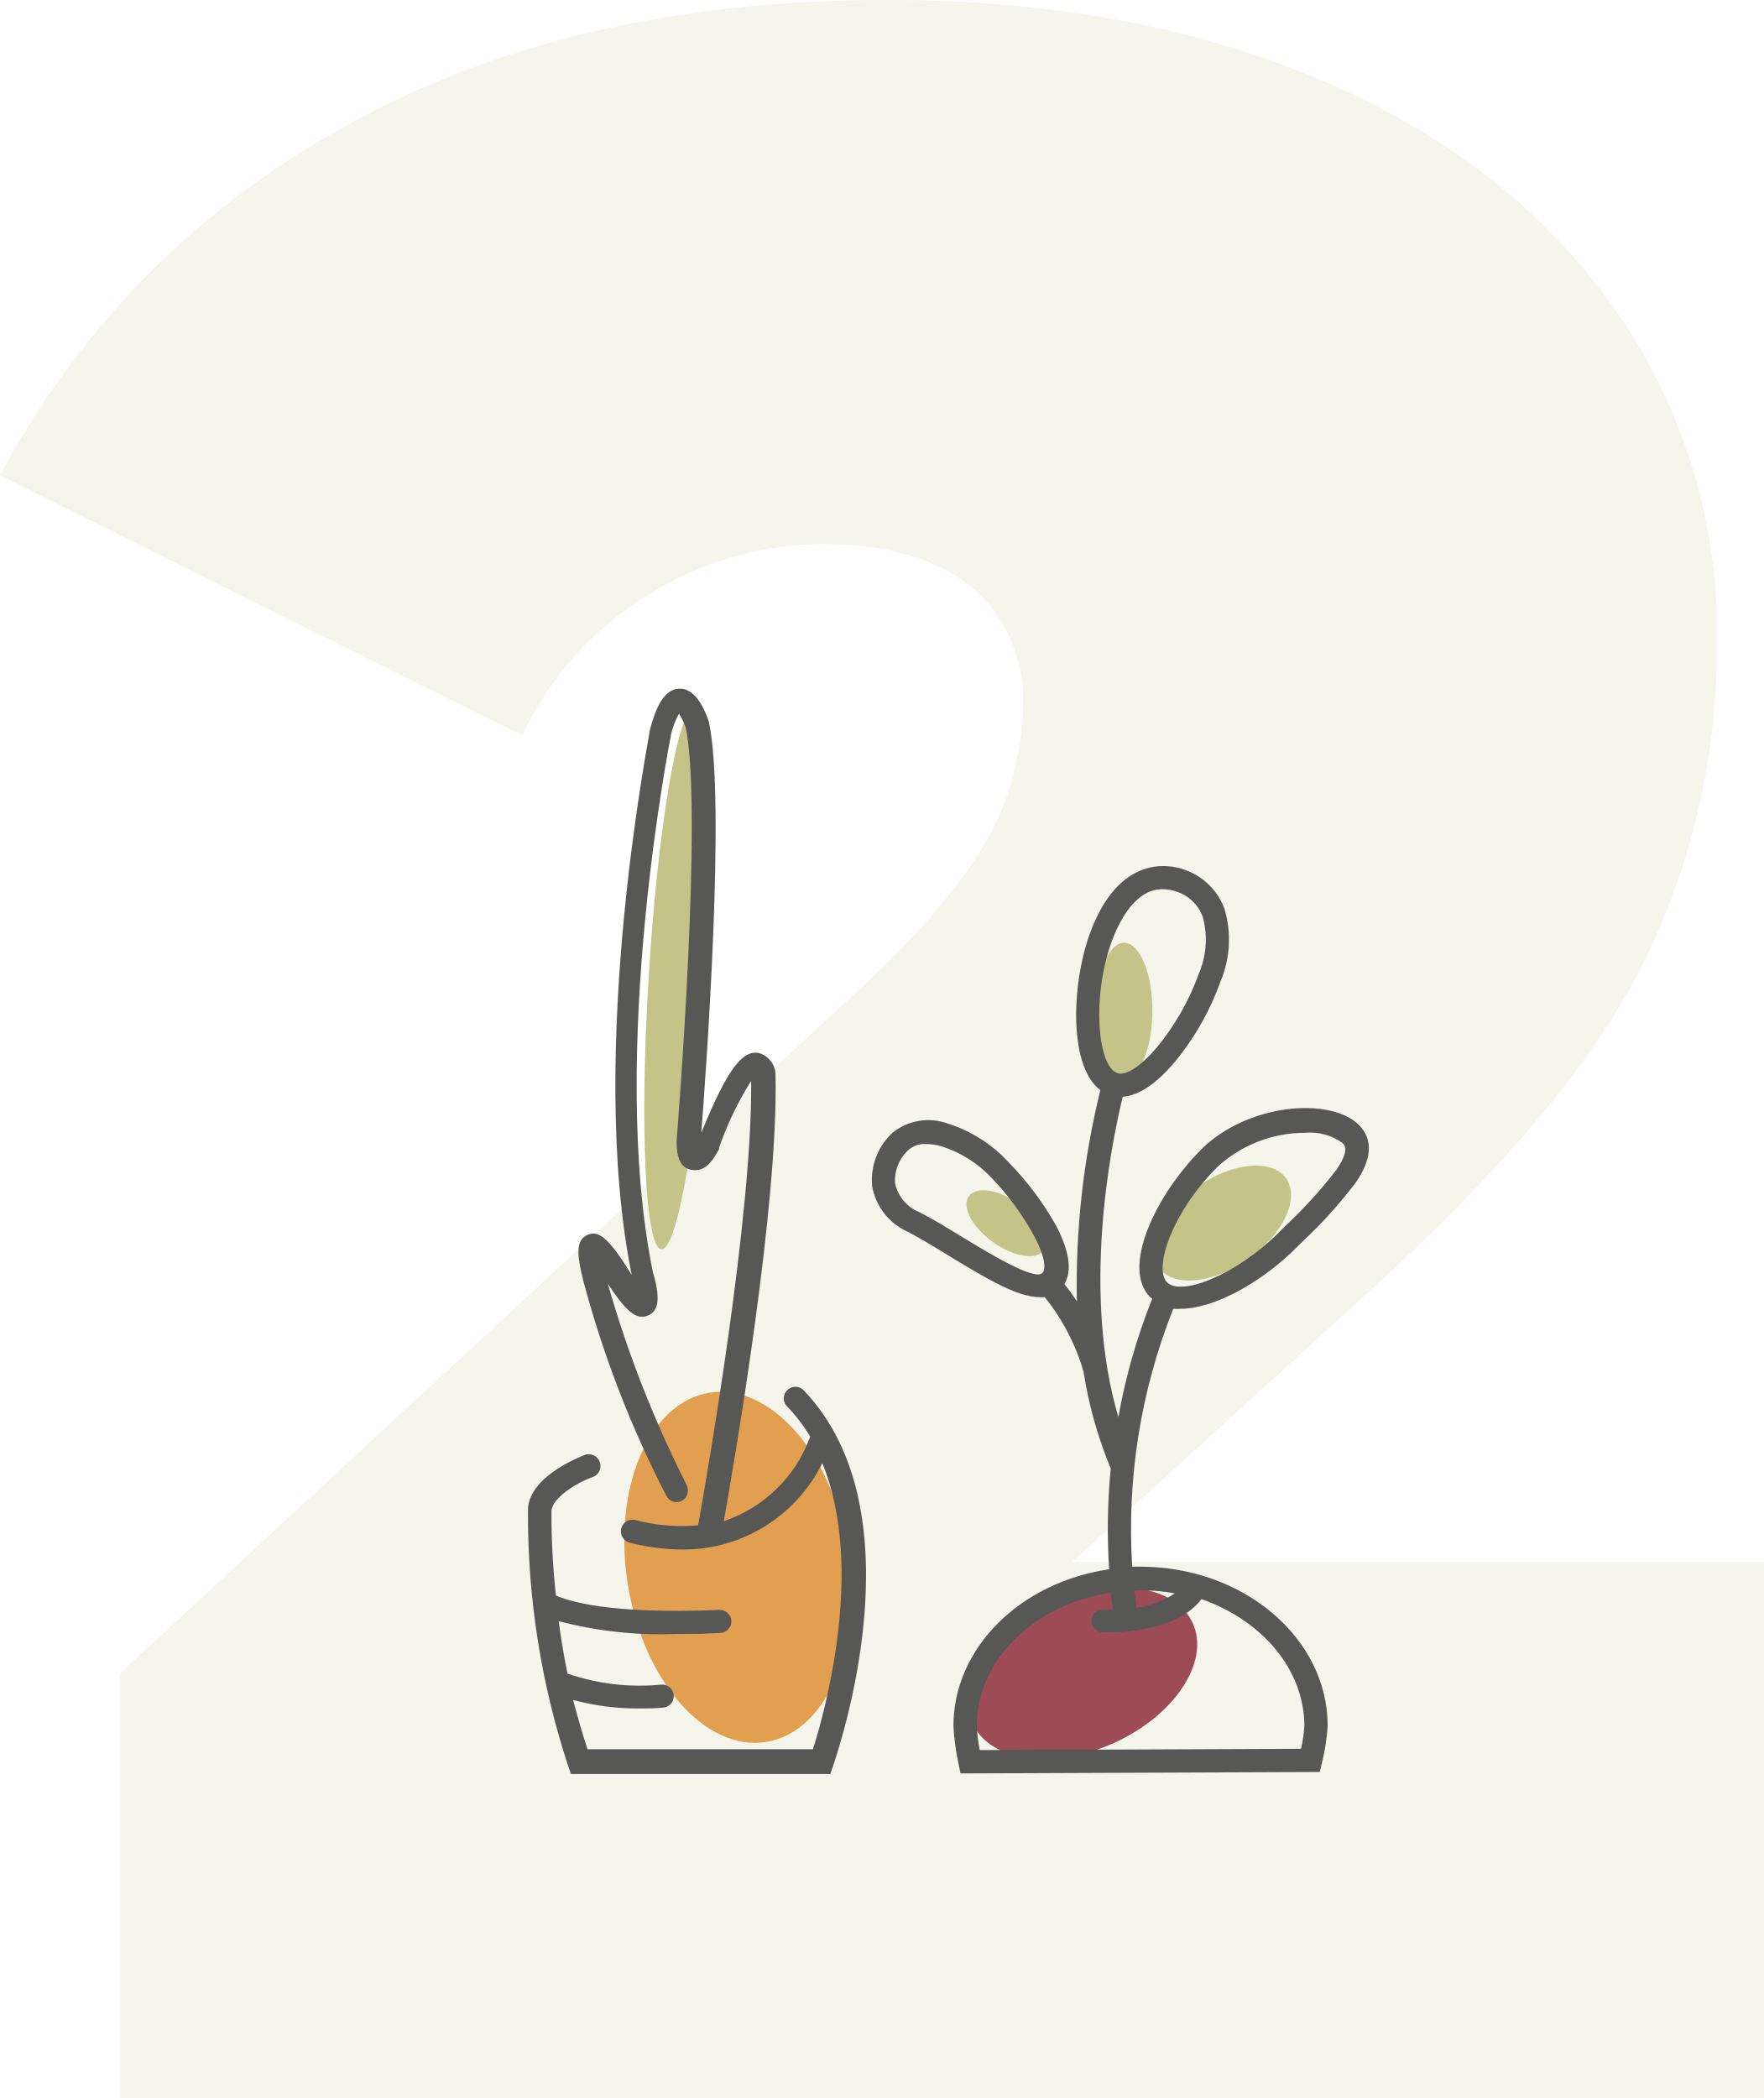
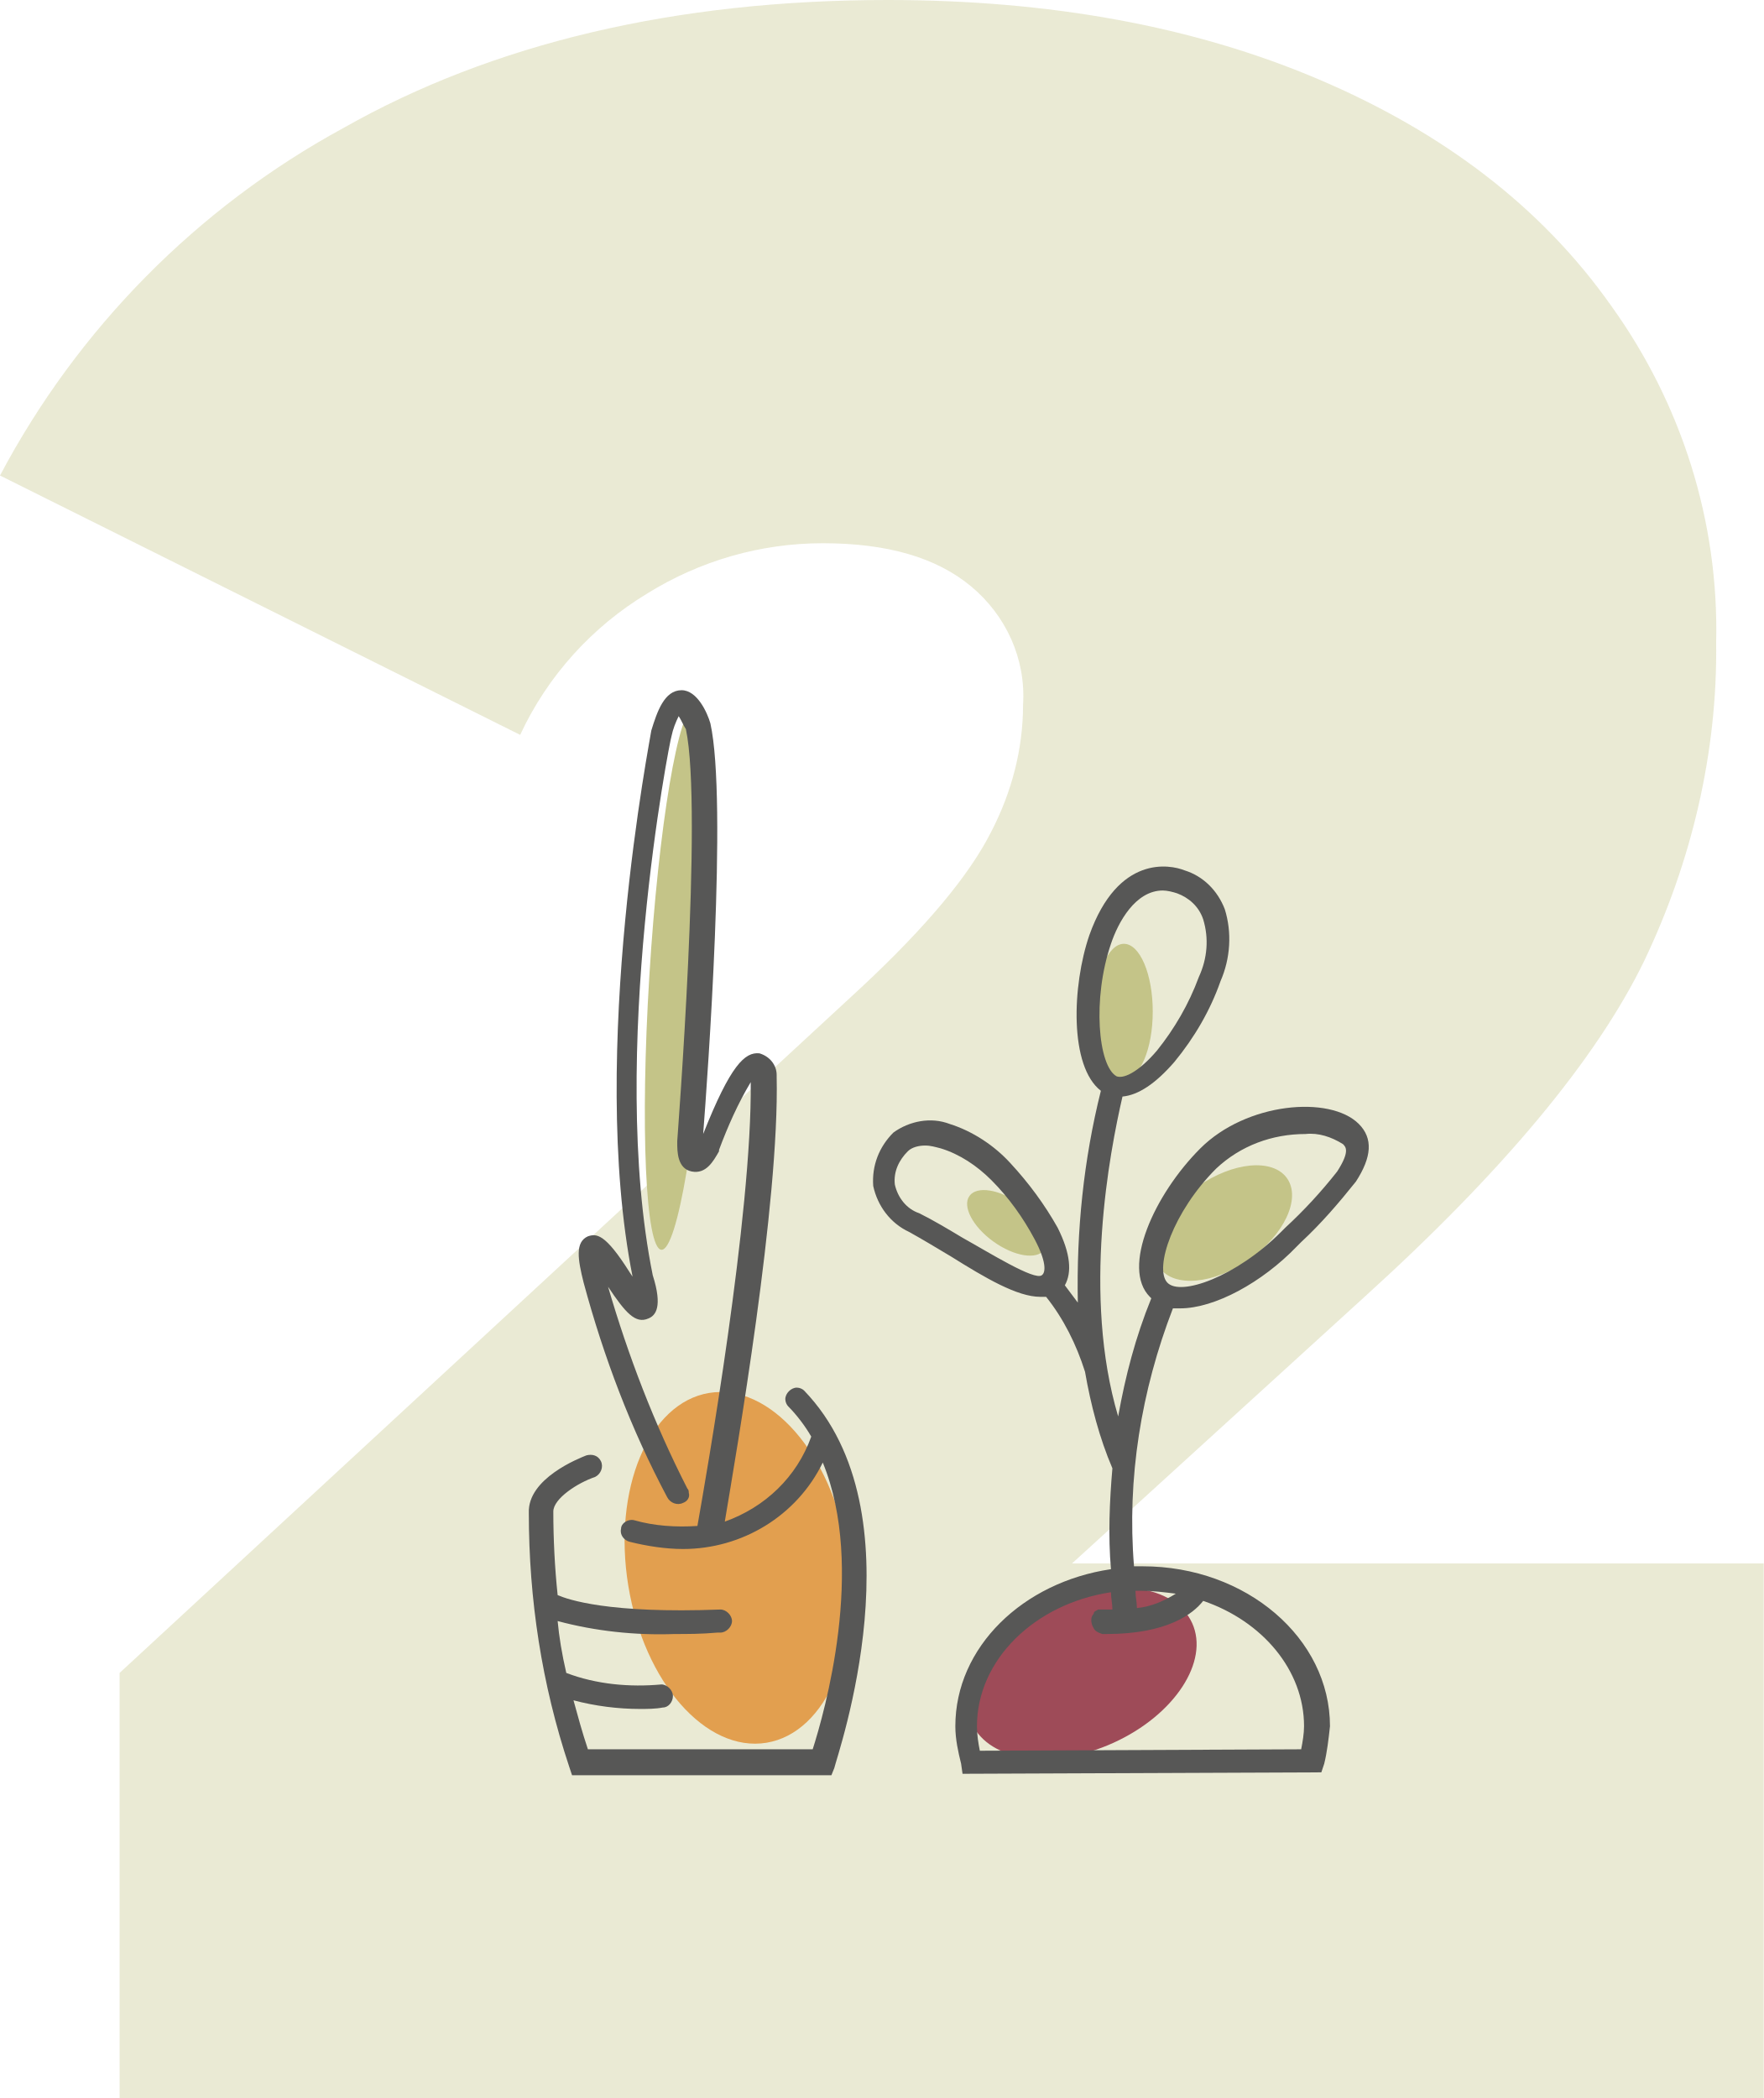
- <svg xmlns="http://www.w3.org/2000/svg" viewBox="0 0 122.44 145.63">
-   <defs>
-     <style>.cls-1{fill:#c5c589;opacity:0.17;}.cls-2{fill:#e29f4f;}.cls-3{fill:#c4c488;}.cls-4{fill:#575756;}.cls-5{fill:#9e4b58;}</style>
-   </defs>
-   <g id="Calque_2" data-name="Calque 2">
+ <svg xmlns="http://www.w3.org/2000/svg" version="1.1" id="Calque_1" x="0px" y="0px" viewBox="0 0 122.4 145.6" style="enable-background:new 0 0 122.4 145.6;" xml:space="preserve">
+   <style type="text/css">
+ 	.st0{opacity:0.36;fill:#C5C589;enable-background:new    ;}
+ 	.st1{fill:#E29F4F;}
+ 	.st2{fill:#C4C488;}
+ 	.st3{fill:#575756;}
+ 	.st4{fill:#9E4B58;}
+ </style>
+   <g id="Calque_2_1_">
    <g id="Desktop">
-       <path class="cls-1" d="M122.44,108.41v37.22H8.34V116.14L59.8,68.54q6.7-6.3,9-10.78A19.48,19.48,0,0,0,71,49a10.12,10.12,0,0,0-3.56-8.24q-3.56-2.94-10.27-3A23,23,0,0,0,45,41.29a22.75,22.75,0,0,0-8.75,9.76L0,33A59.35,59.35,0,0,1,23.8,8.85Q39.46,0,61.63,0q16.87,0,29.9,5.49t20.34,15.66a39,39,0,0,1,7.32,23.39,49.76,49.76,0,0,1-5,22.07q-5,10.27-19.42,23.29L74.44,108.41Z" />
-       <ellipse class="cls-2" cx="51.22" cy="108.79" rx="7.73" ry="12.28" transform="translate(-16.91 9.71) rotate(-9.3)" />
-       <ellipse class="cls-3" cx="47.06" cy="67.9" rx="18.85" ry="2.04" transform="translate(-23.59 110.72) rotate(-86.49)" />
-       <path class="cls-4" d="M55.75,96.47h0l0,0h0a.78.78,0,0,0-.53-.21.82.82,0,0,0-.82.81.8.8,0,0,0,.2.52h0a11.52,11.52,0,0,1,1.64,2.13,9.64,9.64,0,0,1-6,5.87c.85-4.78,3.8-22.08,3.59-30.95v-.09a1.58,1.58,0,0,0-1.22-1.47c-1-.12-2,.8-3.93,5.55.3-3.86,1.72-23.1.52-28.55-.23-.69-.86-2.28-2-2.28h0c-1.16,0-1.71,1.47-2.07,2.79,0,.22-4.44,22.28-1.28,37.91l-.2-.31C42,85.5,41.35,85.49,40.8,85.71c-.92.36-.7,1.6-.32,3.16a73.8,73.8,0,0,0,5.77,14.95h0a.79.79,0,0,0,1.5-.38.88.88,0,0,0-.07-.33h0a78.7,78.7,0,0,1-5.49-14c1.17,1.77,1.94,2.59,2.8,2.2.52-.23,1-.78.33-3C42.19,73,46.56,51.11,46.59,50.94a5.38,5.38,0,0,1,.54-1.4,4.57,4.57,0,0,1,.46.94c1.24,5.64-.6,28.41-.62,28.64v.08c0,.55,0,1.81,1,2s1.52-.66,1.94-1.43l0-.09a22.4,22.4,0,0,1,2.23-4.65c.11,9.19-3.06,27.37-3.68,30.85a12.68,12.68,0,0,1-4.4-.38h0a.81.81,0,0,0-.39,1.57h0a15.22,15.22,0,0,0,3.71.49,10.77,10.77,0,0,0,9.7-6c3,7.34.12,17.43-.65,19.86H40.78c-.38-1.15-.7-2.3-1-3.42a17.14,17.14,0,0,0,4.63.59c.51,0,1.06,0,1.64-.06v0a.79.79,0,0,0,.72-.79.81.81,0,0,0-.81-.81h0a15.4,15.4,0,0,1-6.57-.76c-.26-1.28-.46-2.5-.61-3.64a27.75,27.75,0,0,0,8.11.89c.91,0,1.92,0,3-.07H50v0a.8.8,0,0,0-.07-1.6h0c-7.75.33-10.57-.65-11.34-1a51,51,0,0,1-.31-5.84c0-.89,1.72-2,2.94-2.41h0a.82.82,0,0,0-.57-1.53h0c-.5.19-4.13,1.62-4,4a55.66,55.66,0,0,0,2.79,17.62l.19.55h18l.19-.53C58.07,121.79,64,105,55.75,96.47Z" />
-       <ellipse class="cls-3" cx="78.03" cy="70.15" rx="1.96" ry="4.71" />
-       <ellipse class="cls-3" cx="69.86" cy="84.9" rx="1.61" ry="3.21" transform="translate(-39.86 92.02) rotate(-54.26)" />
-       <ellipse class="cls-3" cx="84.86" cy="84.9" rx="5.39" ry="3.07" transform="translate(-33.38 64.21) rotate(-35.09)" />
-       <ellipse class="cls-5" cx="75.14" cy="116.15" rx="8.4" ry="5.31" transform="translate(-41.37 41.57) rotate(-24.48)" />
-       <path class="cls-4" d="M81.44,90.85a3.73,3.73,0,0,0,.47,0c2.37,0,5.67-1.83,8.1-4.27l.32-.32a33.4,33.4,0,0,0,3.77-4.16c1.14-1.65,1.22-3,.24-4-2-2-7.81-1.5-11,1.73s-5.51,8.21-3.5,10.21l.14.11a41.93,41.93,0,0,0-2.35,8.22C75.13,89.87,77,80,77.93,76.13c1.09-.08,2.3-.87,3.57-2.36a18.56,18.56,0,0,0,3.21-5.62A7.46,7.46,0,0,0,85,63.1a4.51,4.51,0,0,0-2.78-2.73c-1-.37-4.59-1.13-6.61,4.55-1.23,3.46-1.43,9.11.77,10.75a56.44,56.44,0,0,0-1.63,14.67,11.07,11.07,0,0,0-.87-1.2c.54-.91.37-2.24-.54-4A20.62,20.62,0,0,0,70,80.67,9.61,9.61,0,0,0,65.81,78a3.94,3.94,0,0,0-3.86.63,4.47,4.47,0,0,0-1.41,3.72,4.28,4.28,0,0,0,2.51,3.17c.92.49,1.93,1.1,2.9,1.7,2.45,1.48,4.64,2.82,6.21,2.82a2.19,2.19,0,0,0,.36,0,14.89,14.89,0,0,1,2.69,5.16,29.09,29.09,0,0,0,1.89,6.73,43.44,43.44,0,0,0-.11,7c-6.13.89-10.81,5.43-10.81,10.89a16.38,16.38,0,0,0,.36,2.63l.13.65L91.61,123l.15-.62a15.16,15.16,0,0,0,.4-2.57c0-6.1-5.83-11.06-13-11.06-.19,0-.38,0-.57,0A41.39,41.39,0,0,1,81.44,90.85Zm3-9.79a9,9,0,0,1,6.16-2.43,3.85,3.85,0,0,1,2.58.7c.16.15.52.52-.43,1.89a32.63,32.63,0,0,1-3.58,3.93l-.32.32C85.79,88.55,81.94,90,81,89S81.38,84.13,84.45,81.06ZM66.8,85.87c-1-.61-2-1.23-3-1.74a2.77,2.77,0,0,1-1.67-2,2.88,2.88,0,0,1,.93-2.31,1.71,1.71,0,0,1,1.22-.41,4,4,0,0,1,1.08.16,8.16,8.16,0,0,1,3.47,2.19,18.94,18.94,0,0,1,3,4.12c.76,1.47.76,2.25.52,2.48C71.84,88.94,68.56,86.94,66.8,85.87ZM77.13,65.46c.53-1.48,1.65-3.74,3.57-3.74a3,3,0,0,1,1,.18,2.87,2.87,0,0,1,1.79,1.75,6,6,0,0,1-.28,3.95,17.23,17.23,0,0,1-2.92,5.12c-1.09,1.28-2.16,2-2.75,1.76C76.2,74,75.78,69.27,77.13,65.46Zm13.41,54.36a9.57,9.57,0,0,1-.23,1.57l-22.3.09a11.3,11.3,0,0,1-.21-1.66c0-4.62,4-8.47,9.32-9.27,0,.39.09.79.14,1.19h-.68a1,1,0,0,0-.29,0,.92.92,0,0,0-.35.26.82.82,0,0,0-.12.79l.08.15a.79.79,0,0,0,.56.37h.27c4.24,0,6-1.41,6.67-2.31C87.58,112.47,90.54,115.86,90.54,119.82Zm-11.37-9.43a13.25,13.25,0,0,1,2.38.21,6.15,6.15,0,0,1-2.67,1c0-.4-.1-.79-.14-1.18Z" />
+       <path class="st0" d="M122.4,108.4v37.2H8.3v-29.5l51.5-47.6c4.5-4.2,7.5-7.8,9-10.8c1.4-2.7,2.2-5.7,2.2-8.8    c0.2-3.2-1.2-6.2-3.6-8.2c-2.4-2-5.8-3-10.3-3c-4.3,0-8.5,1.2-12.2,3.5c-3.8,2.3-6.9,5.7-8.8,9.8L0,33    C5.4,22.8,13.7,14.4,23.8,8.9C34.2,3,46.9,0,61.6,0c11.2,0,21.2,1.8,29.9,5.5s15.5,8.9,20.3,15.7c4.9,6.8,7.5,15,7.3,23.4    c0.1,7.6-1.7,15.2-5,22.1c-3.3,6.8-9.8,14.6-19.4,23.3l-20.3,18.5H122.4z" />
+       <ellipse transform="matrix(0.9869 -0.1616 0.1616 0.9869 -16.9081 9.707)" class="st1" cx="51.2" cy="108.8" rx="7.7" ry="12.3" />
+       <ellipse transform="matrix(6.122279e-02 -0.9981 0.9981 6.122279e-02 -23.5955 110.7234)" class="st2" cx="47.1" cy="67.9" rx="18.9" ry="2" />
+       <path class="st3" d="M55.8,96.5L55.8,96.5L55.8,96.5L55.8,96.5c-0.1-0.1-0.3-0.2-0.5-0.2c-0.4,0-0.8,0.4-0.8,0.8    c0,0.2,0.1,0.4,0.2,0.5l0,0c0.6,0.6,1.2,1.4,1.6,2.1c-1,2.8-3.2,4.9-6,5.9c0.8-4.8,3.8-22.1,3.6-30.9v-0.1c0-0.7-0.5-1.3-1.2-1.5    c-1-0.1-2,0.8-3.9,5.6c0.3-3.9,1.7-23.1,0.5-28.5c-0.2-0.7-0.9-2.3-2-2.3l0,0c-1.2,0-1.7,1.5-2.1,2.8c0,0.2-4.4,22.3-1.3,37.9    l-0.2-0.3c-1.7-2.7-2.3-2.7-2.9-2.5c-0.9,0.4-0.7,1.6-0.3,3.2c1.4,5.2,3.3,10.2,5.8,14.9l0,0c0.2,0.4,0.7,0.6,1.1,0.4    c0.3-0.1,0.5-0.4,0.4-0.7c0-0.1,0-0.2-0.1-0.3l0,0c-2.3-4.5-4.1-9.2-5.5-14c1.2,1.8,1.9,2.6,2.8,2.2c0.5-0.2,1-0.8,0.3-3    c-3.1-15.3,1.2-37.2,1.3-37.4c0.1-0.5,0.3-1,0.5-1.4c0.2,0.3,0.3,0.6,0.5,0.9c1.2,5.6-0.6,28.4-0.6,28.6v0.1c0,0.6,0,1.8,1,2    s1.5-0.7,1.9-1.4v-0.1c0.6-1.6,1.3-3.2,2.2-4.7c0.1,9.2-3.1,27.4-3.7,30.8c-1.5,0.1-3,0-4.4-0.4l0,0c-0.4-0.1-0.9,0.2-0.9,0.6    c-0.1,0.4,0.2,0.8,0.6,0.9l0,0c1.2,0.3,2.5,0.5,3.7,0.5c4.1,0,7.9-2.3,9.7-6c3,7.3,0.1,17.4-0.7,19.9H40.8c-0.4-1.2-0.7-2.3-1-3.4    c1.5,0.4,3.1,0.6,4.6,0.6c0.5,0,1.1,0,1.6-0.1l0,0c0.4,0,0.7-0.4,0.7-0.8c0-0.4-0.4-0.8-0.8-0.8l0,0c-2.2,0.2-4.5,0-6.6-0.8    c-0.3-1.3-0.5-2.5-0.6-3.6c2.6,0.7,5.4,1,8.1,0.9c0.9,0,1.9,0,3-0.1H50l0,0c0.4,0,0.8-0.4,0.8-0.8s-0.4-0.8-0.8-0.8l0,0    c-7.8,0.3-10.6-0.7-11.3-1c-0.2-1.9-0.3-3.9-0.3-5.8c0-0.9,1.7-2,2.9-2.4l0,0c0.4-0.2,0.6-0.7,0.4-1.1c-0.2-0.4-0.6-0.5-1-0.4l0,0    c-0.5,0.2-4.1,1.6-4,4c0,6,0.9,11.9,2.8,17.6l0.2,0.6h18l0.2-0.5C58.1,121.8,64,105,55.8,96.5z" />
+       <ellipse class="st2" cx="78" cy="70.2" rx="2" ry="4.7" />
+       <ellipse transform="matrix(0.5841 -0.8117 0.8117 0.5841 -39.864 92.0135)" class="st2" cx="69.9" cy="84.9" rx="1.6" ry="3.2" />
+       <ellipse transform="matrix(0.8183 -0.5749 0.5749 0.8183 -33.3801 64.2142)" class="st2" cx="84.9" cy="84.9" rx="5.4" ry="3.1" />
+       <ellipse transform="matrix(0.9101 -0.4144 0.4144 0.9101 -41.3716 41.5788)" class="st4" cx="75.1" cy="116.1" rx="8.4" ry="5.3" />
+       <path class="st3" d="M81.4,90.8c0.2,0,0.3,0,0.5,0c2.4,0,5.7-1.8,8.1-4.3l0.3-0.3c1.4-1.3,2.6-2.7,3.8-4.2c1.1-1.7,1.2-3,0.2-4    c-2-2-7.8-1.5-11,1.7S77.8,88,79.8,90l0.1,0.1c-1.1,2.7-1.8,5.4-2.3,8.2C75.1,89.9,77,80,77.9,76.1c1.1-0.1,2.3-0.9,3.6-2.4    c1.4-1.7,2.5-3.6,3.2-5.6c0.7-1.6,0.8-3.4,0.3-5c-0.5-1.3-1.5-2.3-2.8-2.7c-1-0.4-4.6-1.1-6.6,4.5c-1.2,3.5-1.4,9.1,0.8,10.8    c-1.2,4.8-1.7,9.7-1.6,14.7c-0.3-0.4-0.6-0.8-0.9-1.2c0.5-0.9,0.4-2.2-0.5-4c-0.9-1.6-2-3.1-3.3-4.5c-1.1-1.2-2.6-2.2-4.2-2.7    c-1.3-0.5-2.8-0.2-3.9,0.6c-1,1-1.5,2.3-1.4,3.7c0.3,1.4,1.2,2.6,2.5,3.2c0.9,0.5,1.9,1.1,2.9,1.7c2.4,1.5,4.6,2.8,6.2,2.8    c0.1,0,0.2,0,0.4,0c1.2,1.5,2.1,3.3,2.7,5.2c0.4,2.3,1,4.6,1.9,6.7c-0.2,2.3-0.3,4.7-0.1,7c-6.1,0.9-10.8,5.4-10.8,10.9    c0,0.9,0.2,1.8,0.4,2.6l0.1,0.7l24.9-0.1l0.2-0.6c0.2-0.8,0.3-1.7,0.4-2.6c0-6.1-5.8-11.1-13-11.1c-0.2,0-0.4,0-0.6,0    C78.2,102.6,79.2,96.5,81.4,90.8z M84.4,81.1c1.7-1.6,3.9-2.4,6.2-2.4c0.9-0.1,1.8,0.2,2.6,0.7c0.2,0.2,0.5,0.5-0.4,1.9    c-1.1,1.4-2.3,2.7-3.6,3.9l-0.3,0.3C85.8,88.6,81.9,90,81,89S81.4,84.1,84.4,81.1L84.4,81.1z M66.8,85.9c-1-0.6-2-1.2-3-1.7    c-0.9-0.3-1.5-1.1-1.7-2c-0.1-0.9,0.3-1.7,0.9-2.3c0.3-0.3,0.8-0.4,1.2-0.4c0.4,0,0.7,0.1,1.1,0.2c1.3,0.4,2.5,1.2,3.5,2.2    c1.2,1.2,2.2,2.6,3,4.1c0.8,1.5,0.8,2.3,0.5,2.5C71.8,88.9,68.6,86.9,66.8,85.9z M77.1,65.5c0.5-1.5,1.7-3.7,3.6-3.7    c0.3,0,0.7,0.1,1,0.2c0.8,0.3,1.5,0.9,1.8,1.8c0.4,1.3,0.3,2.7-0.3,4c-0.7,1.9-1.7,3.6-2.9,5.1c-1.1,1.3-2.2,2-2.8,1.8    C76.2,74,75.8,69.3,77.1,65.5z M90.5,119.8c0,0.5-0.1,1.1-0.2,1.6L68,121.5c-0.1-0.5-0.2-1.1-0.2-1.7c0-4.6,4-8.5,9.3-9.3    c0,0.4,0.1,0.8,0.1,1.2h-0.7c-0.1,0-0.2,0-0.3,0c-0.1,0.1-0.3,0.1-0.3,0.3c-0.2,0.2-0.2,0.5-0.1,0.8l0.1,0.2    c0.1,0.2,0.3,0.3,0.6,0.4h0.3c4.2,0,6-1.4,6.7-2.3C87.6,112.5,90.5,115.9,90.5,119.8z M79.2,110.4c0.8,0,1.6,0.1,2.4,0.2    c-0.8,0.5-1.7,0.9-2.7,1c0-0.4-0.1-0.8-0.1-1.2L79.2,110.4z" />
    </g>
  </g>
</svg>
